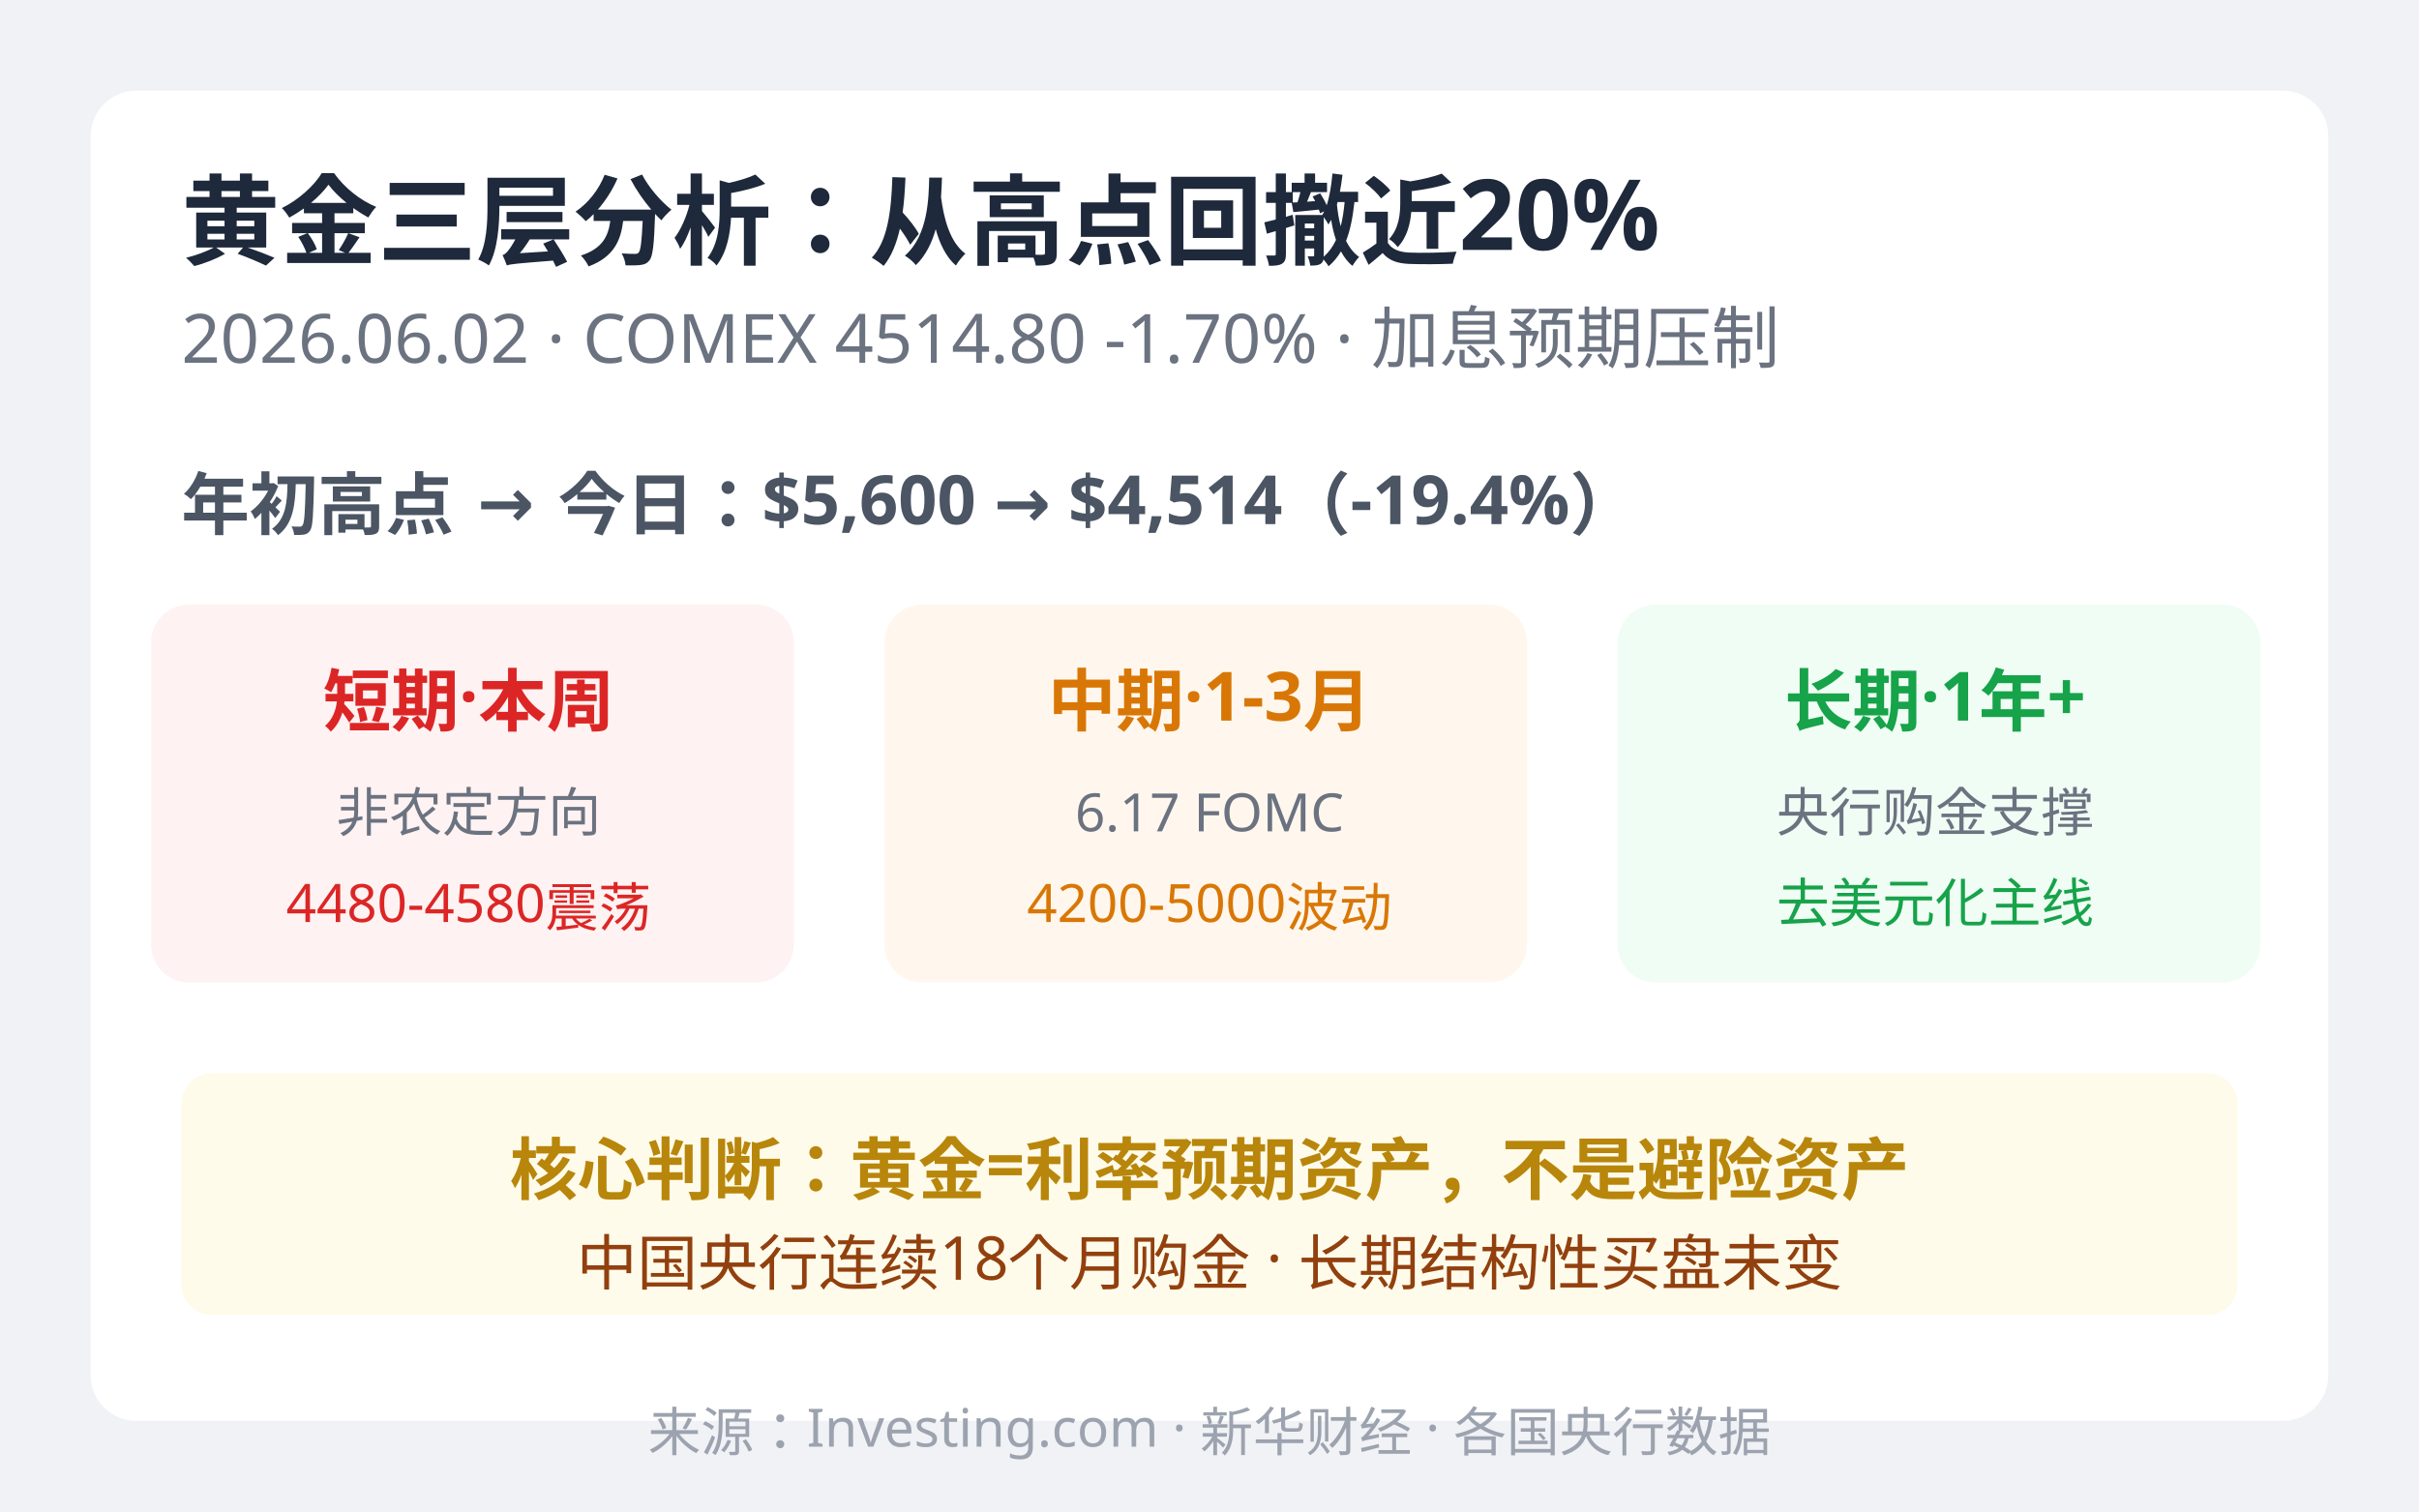
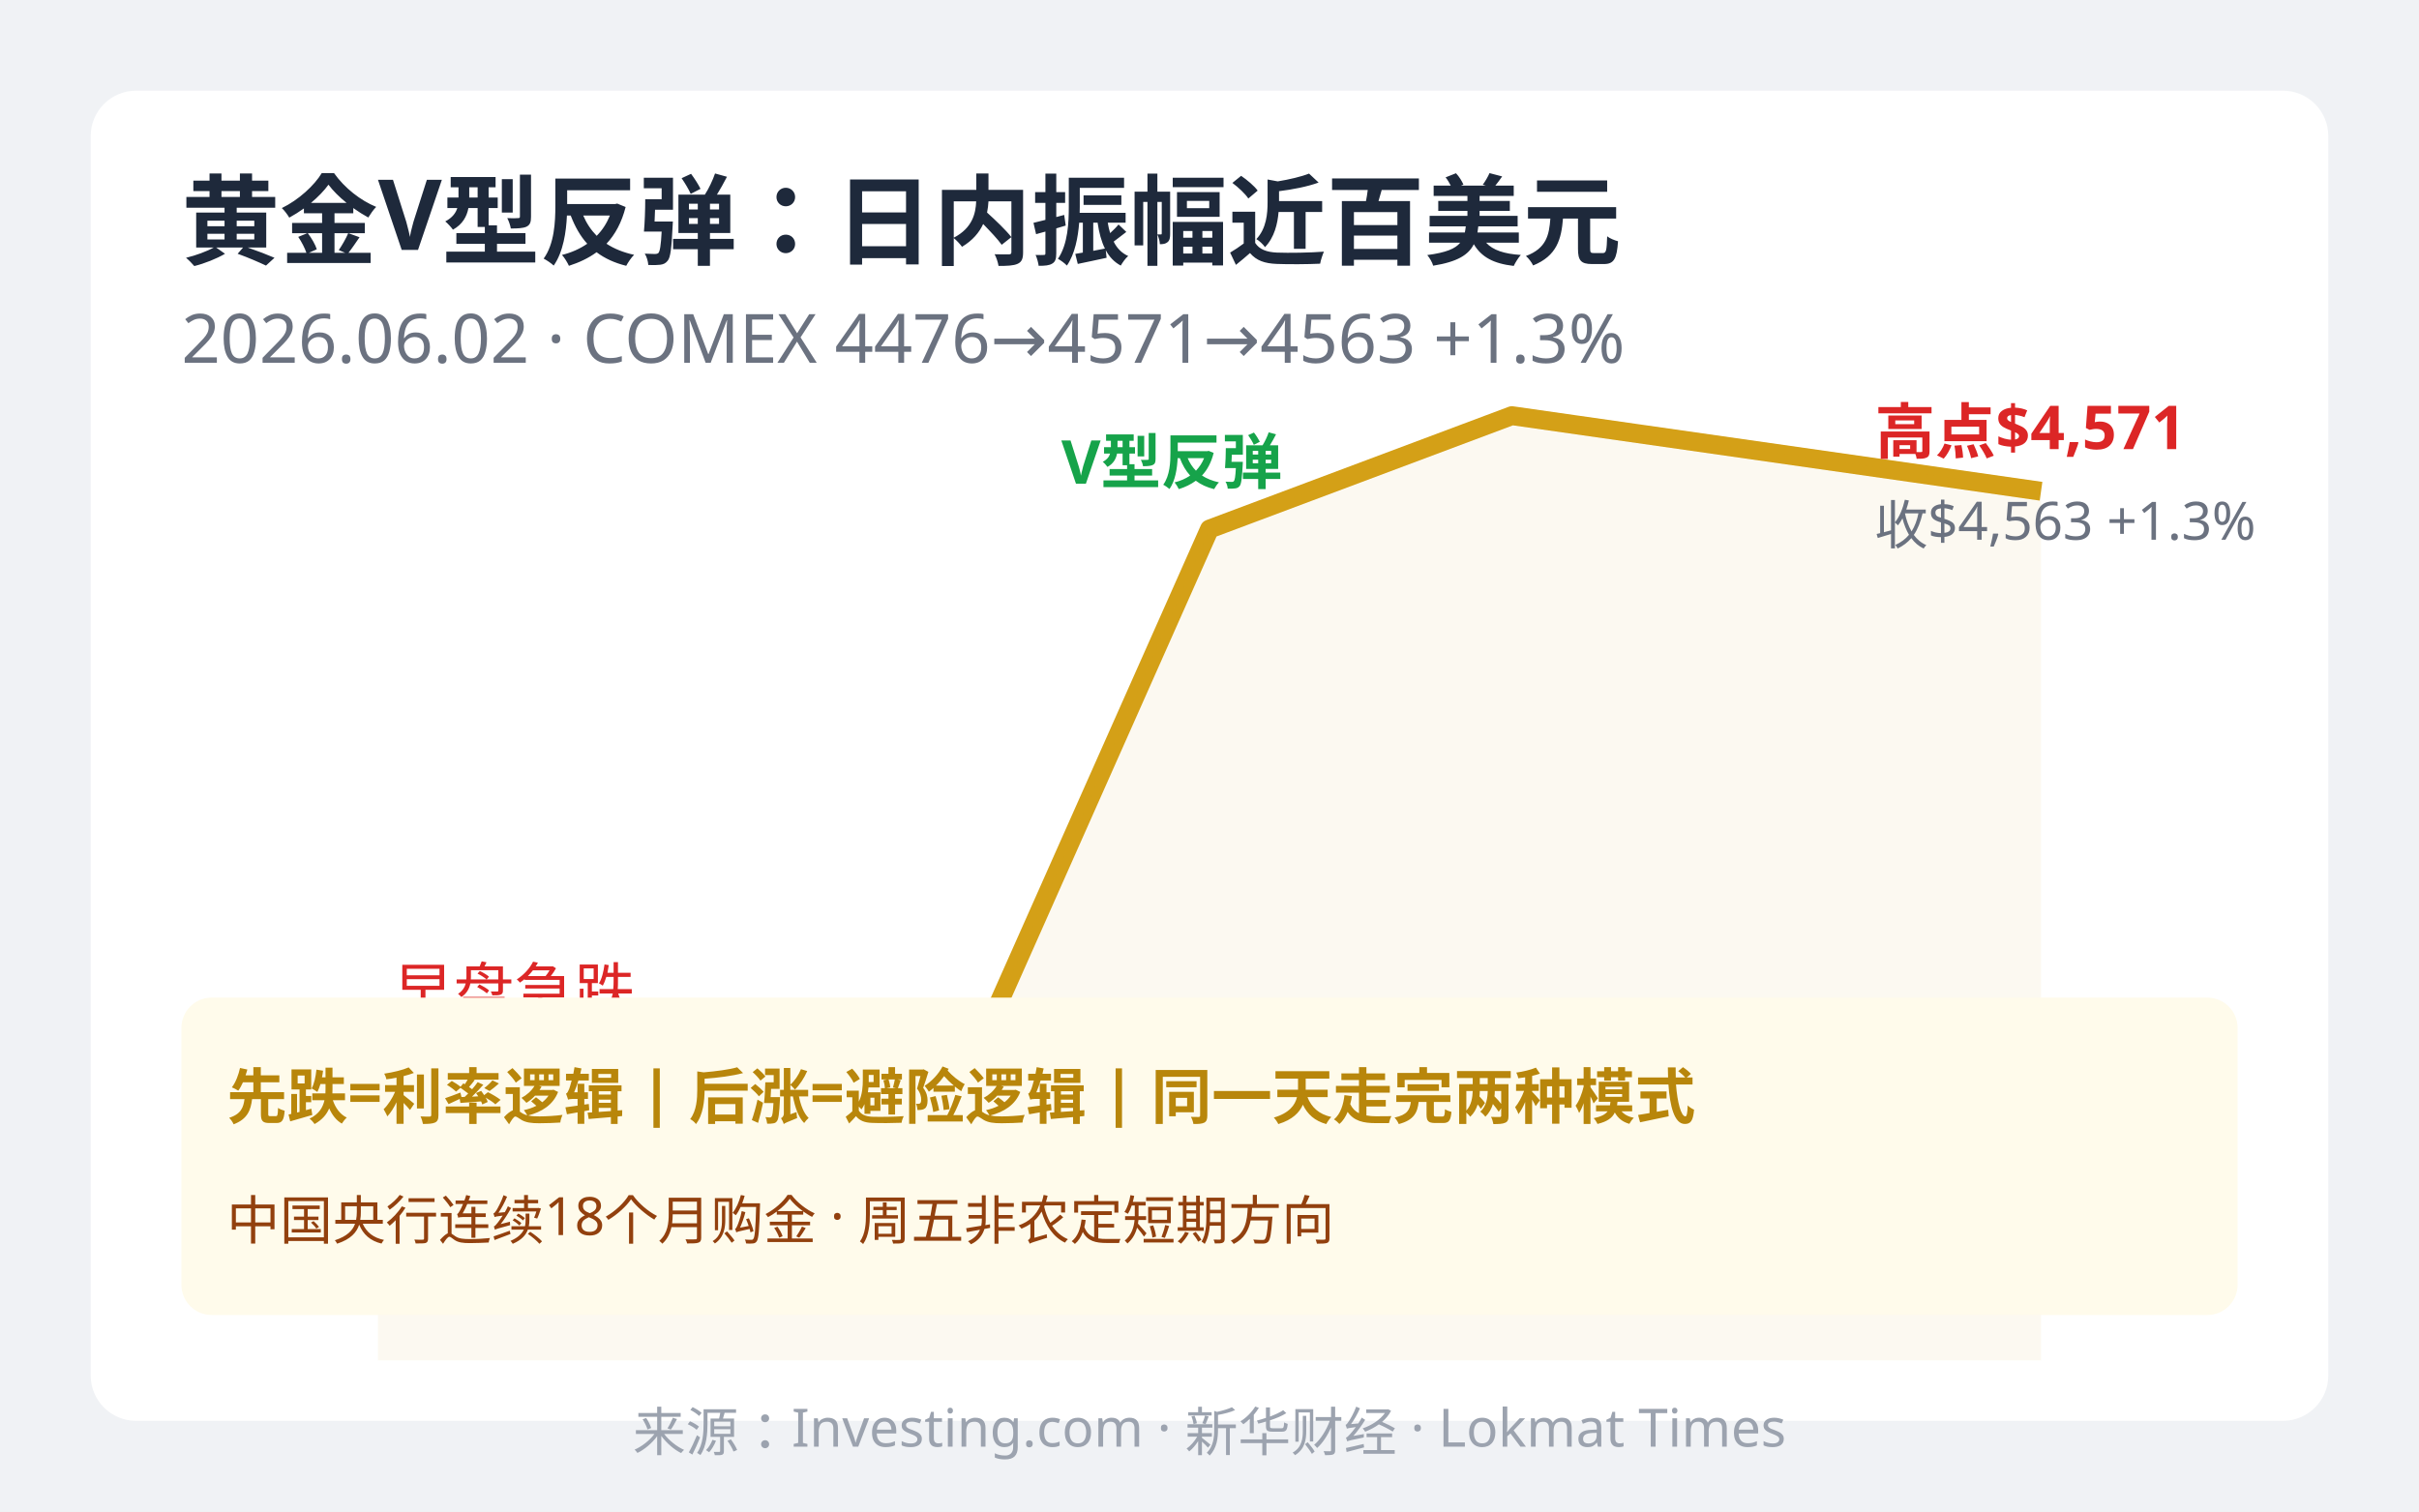
<svg xmlns="http://www.w3.org/2000/svg" viewBox="0 0 320 200">
  <rect width="320" height="200" fill="#F0F2F5" />
  <rect x="12" y="12" width="296" height="176" rx="6" fill="#FFFFFF" />
-   <text x="24" y="34" font-size="13" font-weight="700" fill="#1E293B" font-family="PingFang SC, Microsoft YaHei, sans-serif">黄金三层分析：从高点回撤近20%</text>
-   <text x="24" y="48" font-size="9" fill="#6B7280" font-family="PingFang SC, Microsoft YaHei, sans-serif">2026.06.02 · COMEX 4514.80 -1.70% · 加息预期压制</text>
-   <text x="24" y="70" font-size="9" font-weight="700" fill="#4B5563" font-family="PingFang SC, Microsoft YaHei, sans-serif">年初高点 → 今日：$5,600 → $4,514（-19.4%）</text>
-   <rect x="20" y="80" width="85" height="50" rx="5" fill="#FEF2F2" />
-   <text x="62" y="96" text-anchor="middle" font-size="9" font-weight="700" fill="#DC2626" font-family="PingFang SC, Microsoft YaHei, sans-serif">短期·本周</text>
-   <text x="62" y="110" text-anchor="middle" font-size="7" fill="#6B7280" font-family="PingFang SC, Microsoft YaHei, sans-serif">非农定方向</text>
-   <text x="62" y="122" text-anchor="middle" font-size="7" fill="#DC2626" font-family="PingFang SC, Microsoft YaHei, sans-serif">4480-4580震荡</text>
-   <rect x="117" y="80" width="85" height="50" rx="5" fill="#FFF7ED" />
-   <text x="160" y="96" text-anchor="middle" font-size="9" font-weight="700" fill="#D97706" font-family="PingFang SC, Microsoft YaHei, sans-serif">中期·1-3月</text>
-   <text x="160" y="110" text-anchor="middle" font-size="7" fill="#6B7280" font-family="PingFang SC, Microsoft YaHei, sans-serif">6.17 FOMC</text>
-   <text x="160" y="122" text-anchor="middle" font-size="7" fill="#D97706" font-family="PingFang SC, Microsoft YaHei, sans-serif">4200-5000波动</text>
-   <rect x="214" y="80" width="85" height="50" rx="5" fill="#F0FDF4" />
-   <text x="256" y="96" text-anchor="middle" font-size="9" font-weight="700" fill="#16A34A" font-family="PingFang SC, Microsoft YaHei, sans-serif">长期·1年+</text>
-   <text x="256" y="110" text-anchor="middle" font-size="7" fill="#6B7280" font-family="PingFang SC, Microsoft YaHei, sans-serif">央行购金支撑</text>
-   <text x="256" y="122" text-anchor="middle" font-size="7" fill="#16A34A" font-family="PingFang SC, Microsoft YaHei, sans-serif">去美元化主线</text>
-   <rect x="24" y="142" width="272" height="32" rx="4" fill="#FFFBEB" />
-   <text x="160" y="158" text-anchor="middle" font-size="9" font-weight="700" fill="#B8860B" font-family="PingFang SC, Microsoft YaHei, sans-serif">核心判断：黄金=利率预期资产，不是避险资产</text>
-   <text x="160" y="170" text-anchor="middle" font-size="8" fill="#92400E" font-family="PingFang SC, Microsoft YaHei, sans-serif">中国央行连续18个月购金 · 长期结构性买盘未变</text>
-   <text x="160" y="192" text-anchor="middle" font-size="7" fill="#9CA3AF" font-family="PingFang SC, Microsoft YaHei, sans-serif">来源：Investing.com · 新华财经 · 各国央行数据</text>
+   <text x="24" y="34" font-size="13" font-weight="700" fill="#1E293B" font-family="PingFang SC, Microsoft YaHei, sans-serif">黄金V型反弹：日内振幅近百美元</text>
+   <text x="24" y="48" font-size="9" fill="#6B7280" font-family="PingFang SC, Microsoft YaHei, sans-serif">2026.06.02 · COMEX 4476→4571→4563 +1.3%</text>
+   <polyline points="50,140 120,160 160,70 200,55 270,65" fill="none" stroke="#D4A017" stroke-width="2.5" stroke-linejoin="round" />
+   <polygon points="50,140 120,160 160,70 200,55 270,65 270,180 50,180" fill="#D4A017" opacity="0.06" />
+   <text x="52" y="134" font-size="8" fill="#DC2626" font-family="PingFang SC, Microsoft YaHei, sans-serif">早盘急跌</text>
+   <text x="52" y="146" font-size="7" fill="#6B7280" font-family="PingFang SC, Microsoft YaHei, sans-serif">$4,476</text>
+   <text x="155" y="64" text-anchor="middle" font-size="8" font-weight="700" fill="#16A34A" font-family="PingFang SC, Microsoft YaHei, sans-serif">V型反弹</text>
+   <text x="248" y="60" font-size="8" font-weight="700" fill="#DC2626" font-family="PingFang SC, Microsoft YaHei, sans-serif">高点$4,571</text>
+   <text x="248" y="72" font-size="7" fill="#6B7280" font-family="PingFang SC, Microsoft YaHei, sans-serif">收$4,563 +1.3%</text>
+   <rect x="24" y="132" width="272" height="42" rx="4" fill="#FFFBEB" />
+   <text x="30" y="148" font-size="8" font-weight="700" fill="#B8860B" font-family="PingFang SC, Microsoft YaHei, sans-serif">先跌=利率逻辑 | 后涨=避险逻辑 | 同一天走完两种模式</text>
+   <text x="30" y="164" font-size="7" fill="#92400E" font-family="PingFang SC, Microsoft YaHei, sans-serif">中国央行连续18个月购金 · 周五非农定短期方向</text>
+   <text x="160" y="192" text-anchor="middle" font-size="7" fill="#9CA3AF" font-family="PingFang SC, Microsoft YaHei, sans-serif">来源：Investing.com · 新华财经 · Lokmat Times</text>
</svg>
